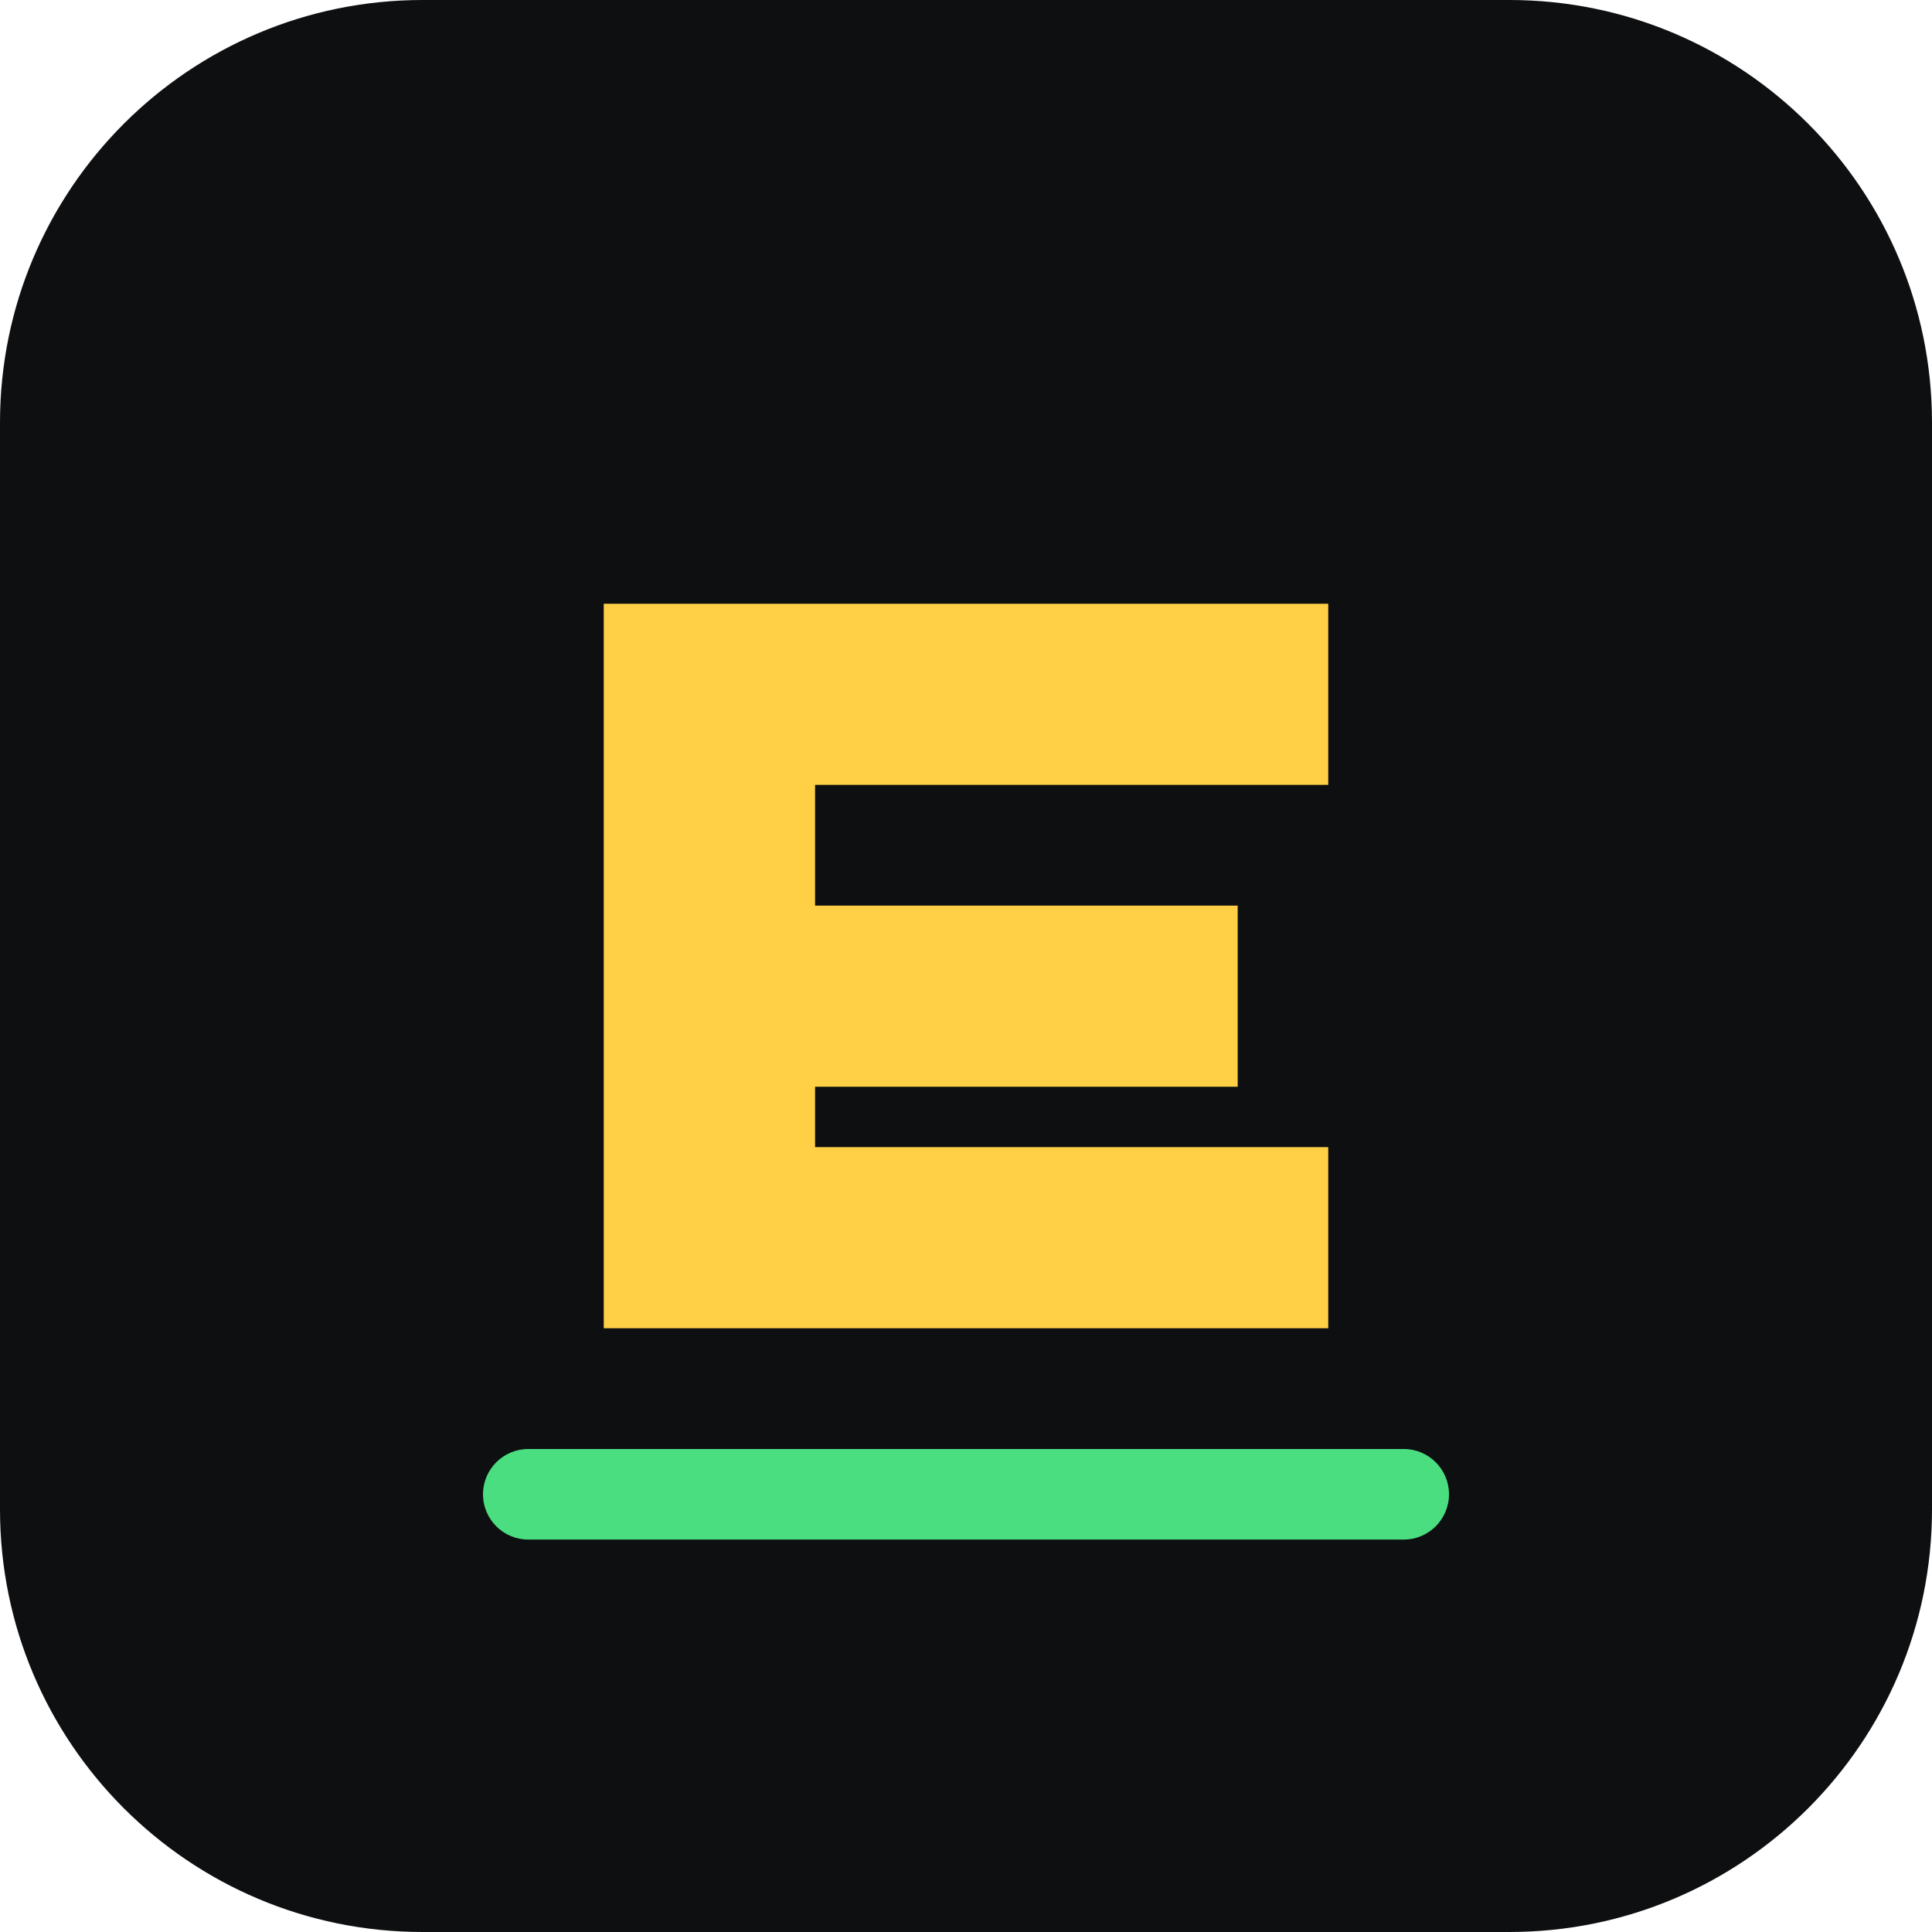
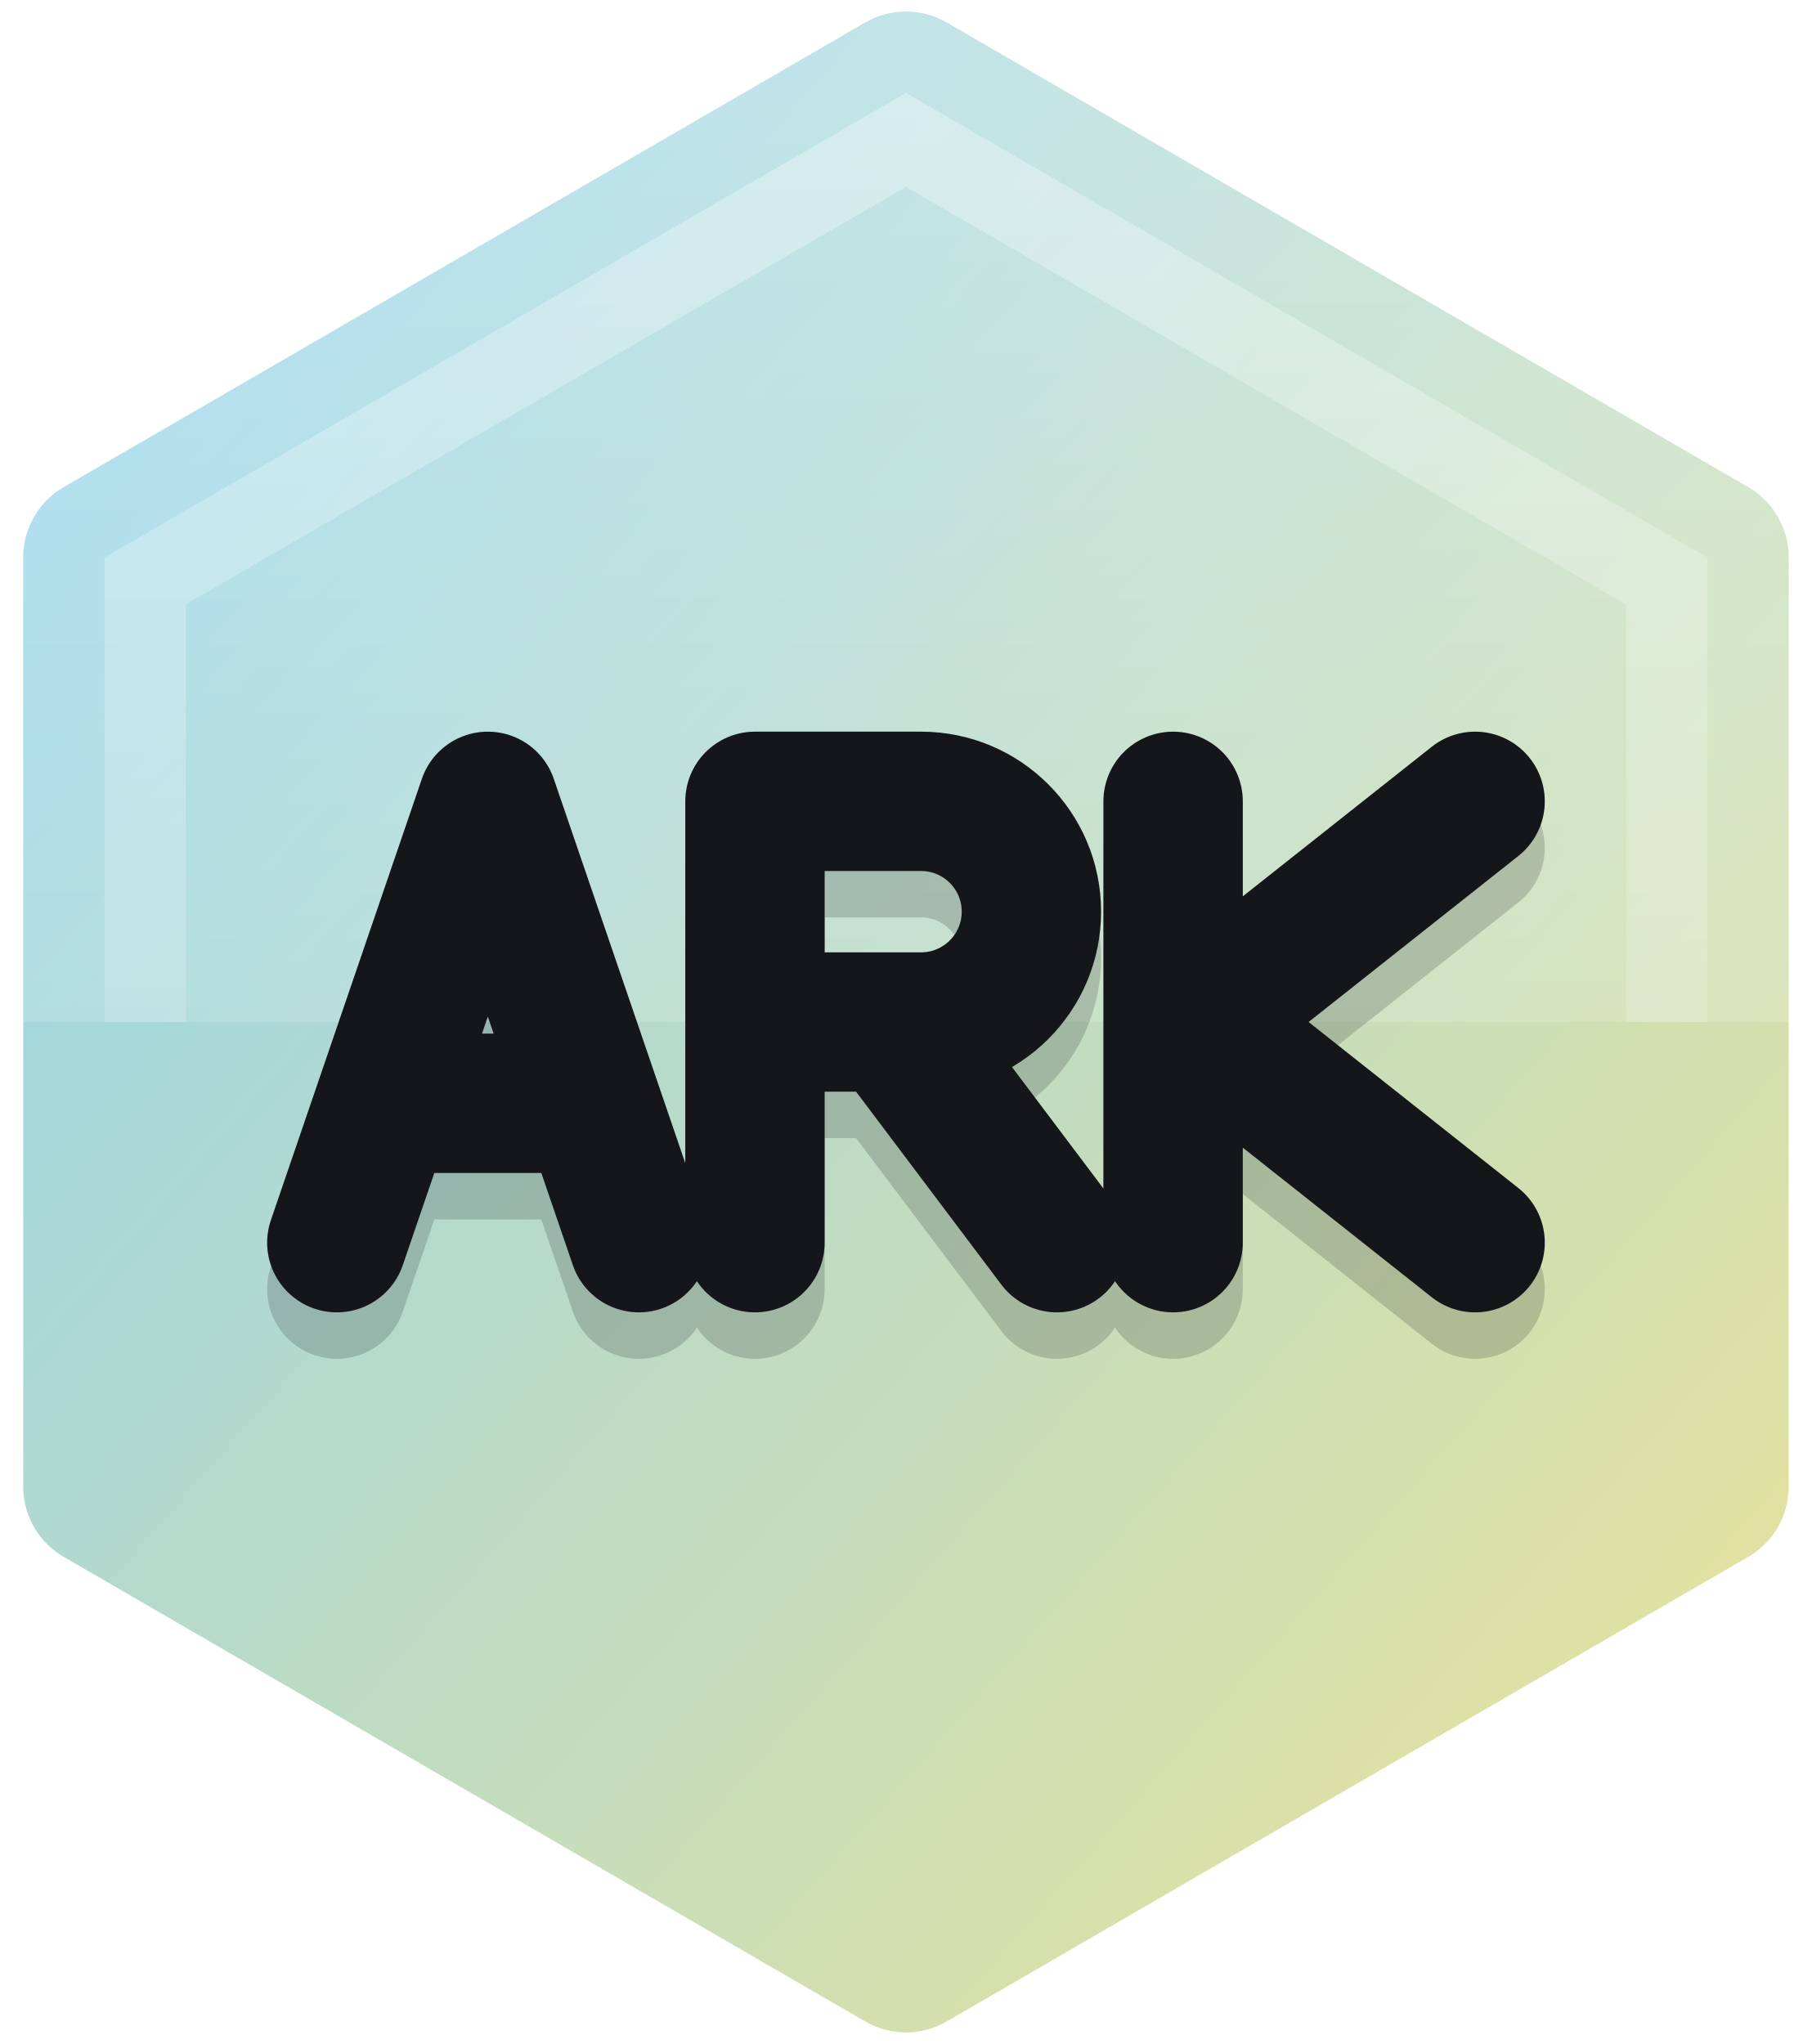
- <svg xmlns="http://www.w3.org/2000/svg" viewBox="0 0 64 64">
-   <rect width="64" height="64" rx="14" fill="#0e0f11" />
-   <path d="M20 44V20h24v6H27v4h14v6H27v2h17v6z" fill="#ffd046" />
-   <rect x="16" y="48" width="32" height="3" rx="1.5" fill="#4ade80" />
+ <svg xmlns="http://www.w3.org/2000/svg" viewBox="100 80 312 352">
+   <defs>
+     <linearGradient id="bg" x1="0" y1="0" x2="0" y2="1">
+       <stop offset="0" stop-color="#1e2026" />
+       <stop offset="1" stop-color="#121317" />
+     </linearGradient>
+     <linearGradient id="ac" x1="0" y1="0" x2="1" y2="1">
+       <stop offset="0" stop-color="#8fd3f0" />
+       <stop offset="1" stop-color="#e9e39a" />
+     </linearGradient>
+     <linearGradient id="gs" x1="0" y1="0" x2="0" y2="1">
+       <stop offset="0" stop-color="#fff" stop-opacity="0.32" />
+       <stop offset="0.5" stop-color="#fff" stop-opacity="0.16" />
+       <stop offset="0.5" stop-color="#fff" stop-opacity="0" />
+     </linearGradient>
+     <filter id="gl" x="-40%" y="-40%" width="180%" height="180%">
+       <feGaussianBlur stdDeviation="28" />
+     </filter>
+   </defs>
+   <path d="M256 96L394 176V336L256 416L118 336V176Z" fill="url(#ac)" stroke="url(#ac)" stroke-width="28" stroke-linejoin="round" />
+   <path d="M256 96L394 176V336L256 416L118 336V176Z" fill="url(#gs)" stroke="url(#gs)" stroke-width="28" stroke-linejoin="round" />
+   <path d="M158 294L184 218L210 294M168.4 270H199.6M230 294V218H258.6A19 19 0 0 1 258.6 256H230M253.4 256L282 294M302 218V294M354 218L306 256L354 294" transform="translate(0 8)" fill="none" stroke="#15161a" stroke-opacity="0.18" stroke-width="24" stroke-linecap="round" stroke-linejoin="round" />
+   <path d="M158 294L184 218L210 294M168.4 270H199.6M230 294V218H258.6A19 19 0 0 1 258.6 256H230M253.4 256L282 294M302 218V294M354 218L306 256L354 294" fill="none" stroke="#15161a" stroke-width="24" stroke-linecap="round" stroke-linejoin="round" />
</svg>
